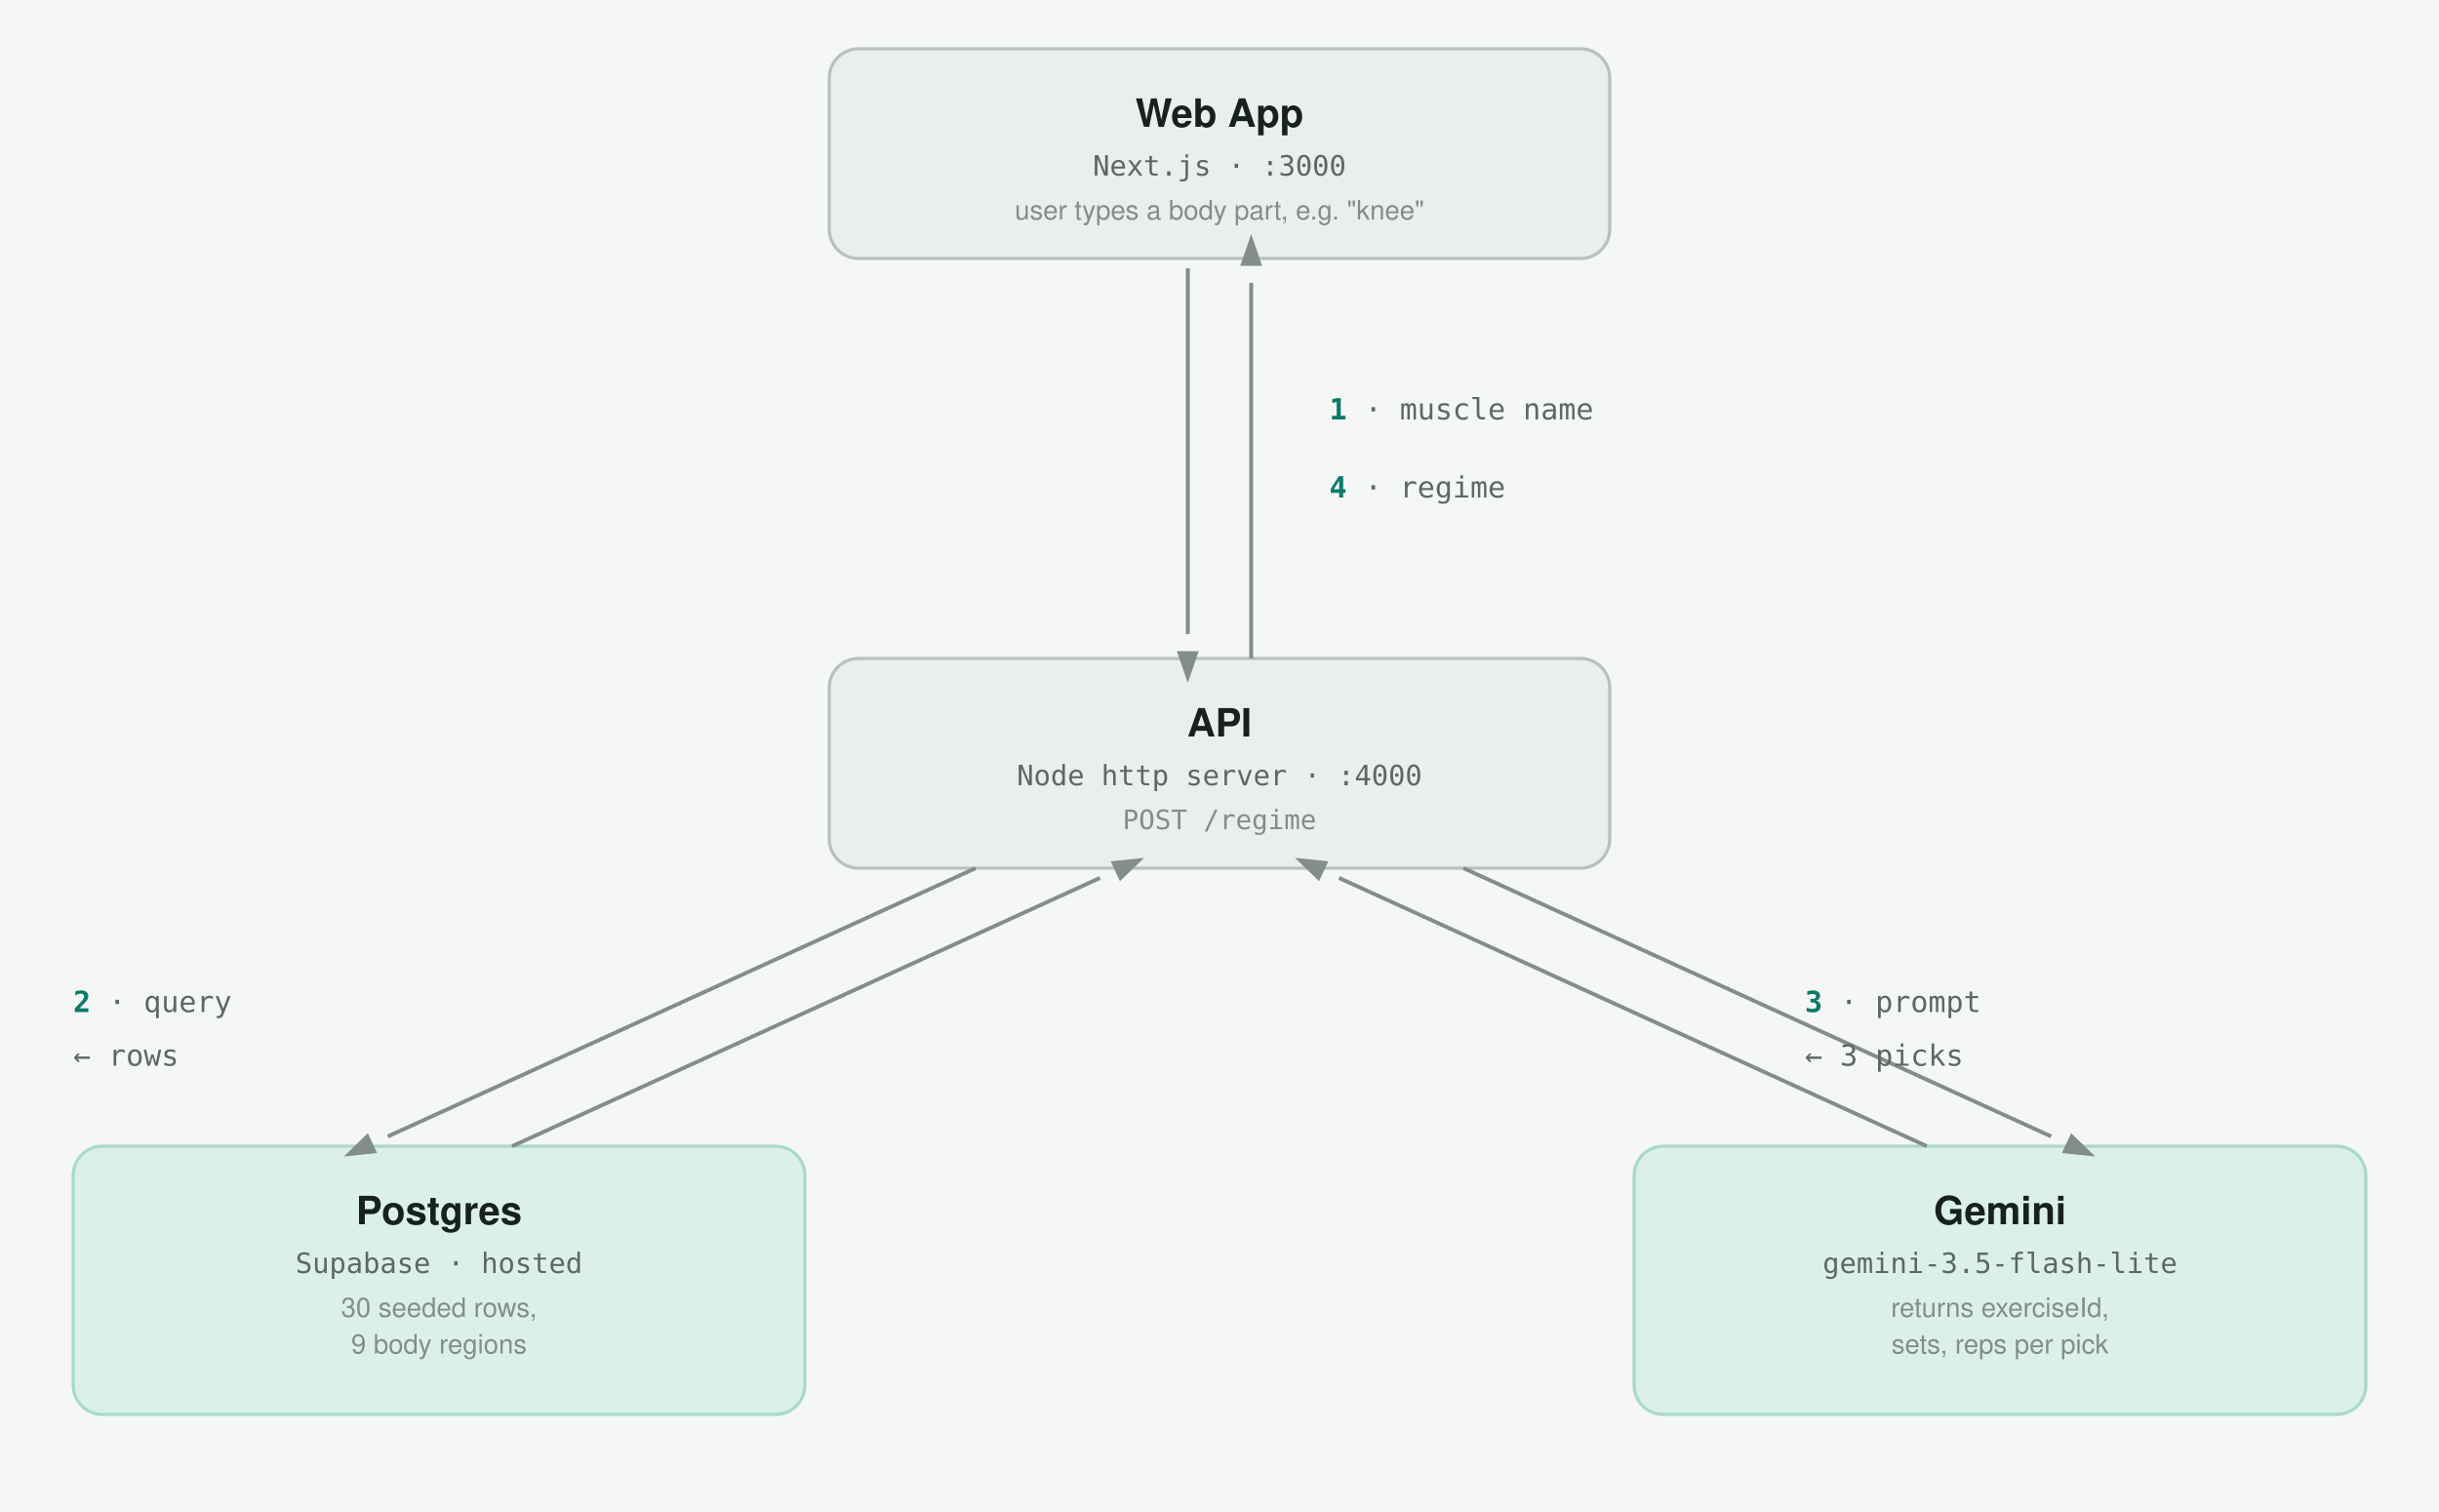
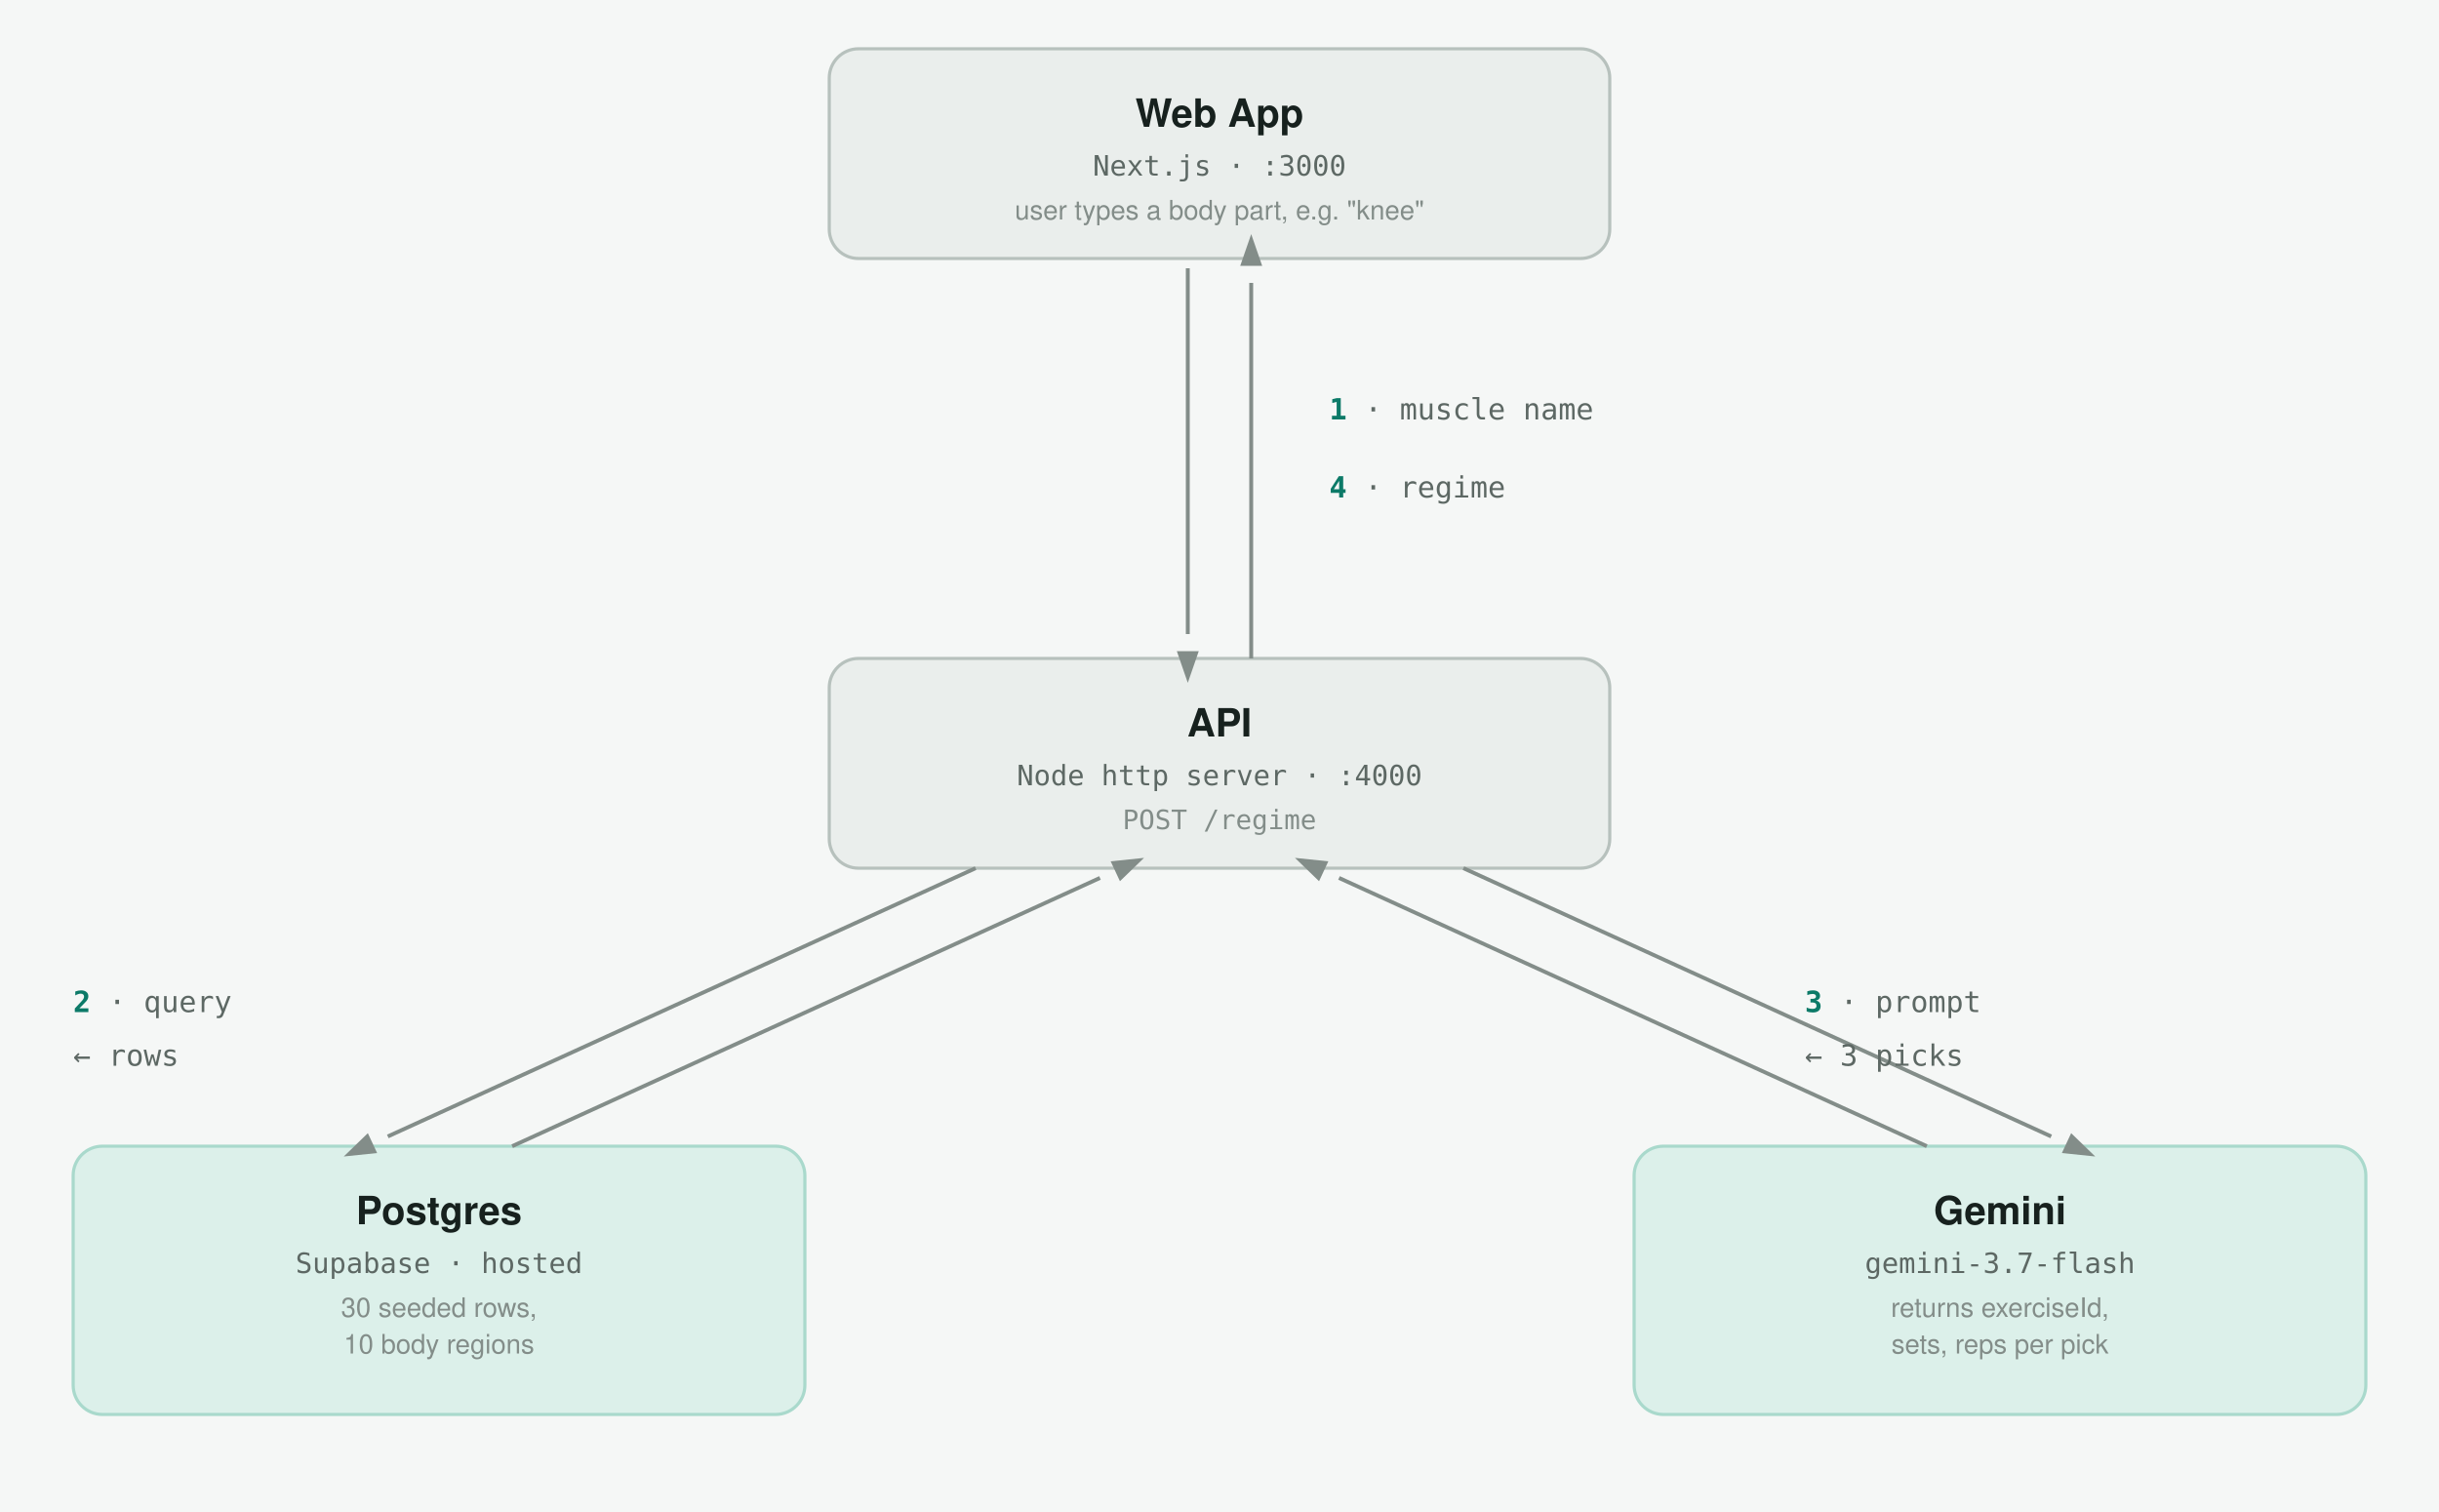
<svg xmlns="http://www.w3.org/2000/svg" viewBox="0 0 1000 620" role="img" aria-label="A user's browser sends a muscle name to the API, which queries Postgres for matching exercises, sends that pool to Gemini to pick three and assign sets and reps, then returns the finished regime to the browser.">
  <style>
    text { font-family: -apple-system, "Segoe UI", Helvetica, Arial, sans-serif; }
    .mono { font-family: ui-monospace, SFMono-Regular, Menlo, Consolas, monospace; }
    .box-fill   { fill: #eaeeec; stroke: #b7c1bd; stroke-width: 1.3; }
    .box-fill-x { fill: #dcf0ea; stroke: #a9d9cc; stroke-width: 1.3; }
    .box-title  { font-weight: 600; font-size: 16px; fill: #17211e; }
    .box-sub    { font-weight: 500; font-size: 11.5px; fill: #5d6864; }
    .box-detail { font-size: 11px; fill: #838d89; }
    .flow-line  { stroke: #838d89; stroke-width: 1.6; fill: none; }
    .flow-arrow { fill: #838d89; }
    .flow-label { font-size: 12px; fill: #5d6864; }
    .flow-num   { font-weight: 700; fill: #0c7a68; }
  </style>
  <rect x="0" y="0" width="1000" height="620" fill="#f5f7f6" />
  <rect class="box-fill" x="340" y="20" width="320" height="86" rx="12" />
  <text class="box-title" x="500" y="52" text-anchor="middle">Web App</text>
  <text class="box-sub mono" x="500" y="72" text-anchor="middle">Next.js · :3000</text>
  <text class="box-detail" x="500" y="90" text-anchor="middle">user types a body part, e.g. "knee"</text>
  <rect class="box-fill" x="340" y="270" width="320" height="86" rx="12" />
  <text class="box-title" x="500" y="302" text-anchor="middle">API</text>
  <text class="box-sub mono" x="500" y="322" text-anchor="middle">Node http server · :4000</text>
  <text class="box-detail mono" x="500" y="340" text-anchor="middle">POST /regime</text>
  <rect class="box-fill-x" x="30" y="470" width="300" height="110" rx="12" />
  <text class="box-title" x="180" y="502" text-anchor="middle">Postgres</text>
  <text class="box-sub mono" x="180" y="522" text-anchor="middle">Supabase · hosted</text>
  <text class="box-detail" x="180" y="540" text-anchor="middle">30 seeded rows,</text>
-   <text class="box-detail" x="180" y="555" text-anchor="middle">9 body regions</text>
+   <text class="box-detail" x="180" y="555" text-anchor="middle">10 body regions</text>
  <rect class="box-fill-x" x="670" y="470" width="300" height="110" rx="12" />
  <text class="box-title" x="820" y="502" text-anchor="middle">Gemini</text>
-   <text class="box-sub mono" x="820" y="522" text-anchor="middle">gemini-3.5-flash-lite</text>
+   <text class="box-sub mono" x="820" y="522" text-anchor="middle">gemini-3.7-flash</text>
  <text class="box-detail" x="820" y="540" text-anchor="middle">returns exerciseId,</text>
  <text class="box-detail" x="820" y="555" text-anchor="middle">sets, reps per pick</text>
  <line class="flow-line" x1="487" y1="110" x2="487" y2="260" />
  <polygon class="flow-arrow" points="10,0 -3,-4.5 -3,4.5" transform="translate(487,270) rotate(90)" />
  <text class="flow-label mono" x="545" y="172">
    <tspan class="flow-num">1</tspan> · muscle name</text>
  <line class="flow-line" x1="513" y1="270" x2="513" y2="116" />
  <polygon class="flow-arrow" points="10,0 -3,-4.5 -3,4.5" transform="translate(513,106) rotate(270)" />
  <text class="flow-label mono" x="545" y="204">
    <tspan class="flow-num">4</tspan> · regime</text>
  <line class="flow-line" x1="400" y1="356" x2="159" y2="466" />
  <polygon class="flow-arrow" points="10,0 -3,-4.5 -3,4.5" transform="translate(150,470) rotate(155)" />
  <text class="flow-label mono" x="30" y="415">
    <tspan class="flow-num">2</tspan> · query</text>
  <line class="flow-line" x1="210" y1="470" x2="451" y2="360" />
  <polygon class="flow-arrow" points="10,0 -3,-4.5 -3,4.5" transform="translate(460,356) rotate(335)" />
  <text class="flow-label mono" x="30" y="437">← rows</text>
  <line class="flow-line" x1="600" y1="356" x2="841" y2="466" />
  <polygon class="flow-arrow" points="10,0 -3,-4.5 -3,4.5" transform="translate(850,470) rotate(25)" />
  <text class="flow-label mono" x="740" y="415">
    <tspan class="flow-num">3</tspan> · prompt</text>
  <line class="flow-line" x1="790" y1="470" x2="549" y2="360" />
  <polygon class="flow-arrow" points="10,0 -3,-4.5 -3,4.5" transform="translate(540,356) rotate(205)" />
  <text class="flow-label mono" x="740" y="437">← 3 picks</text>
</svg>
